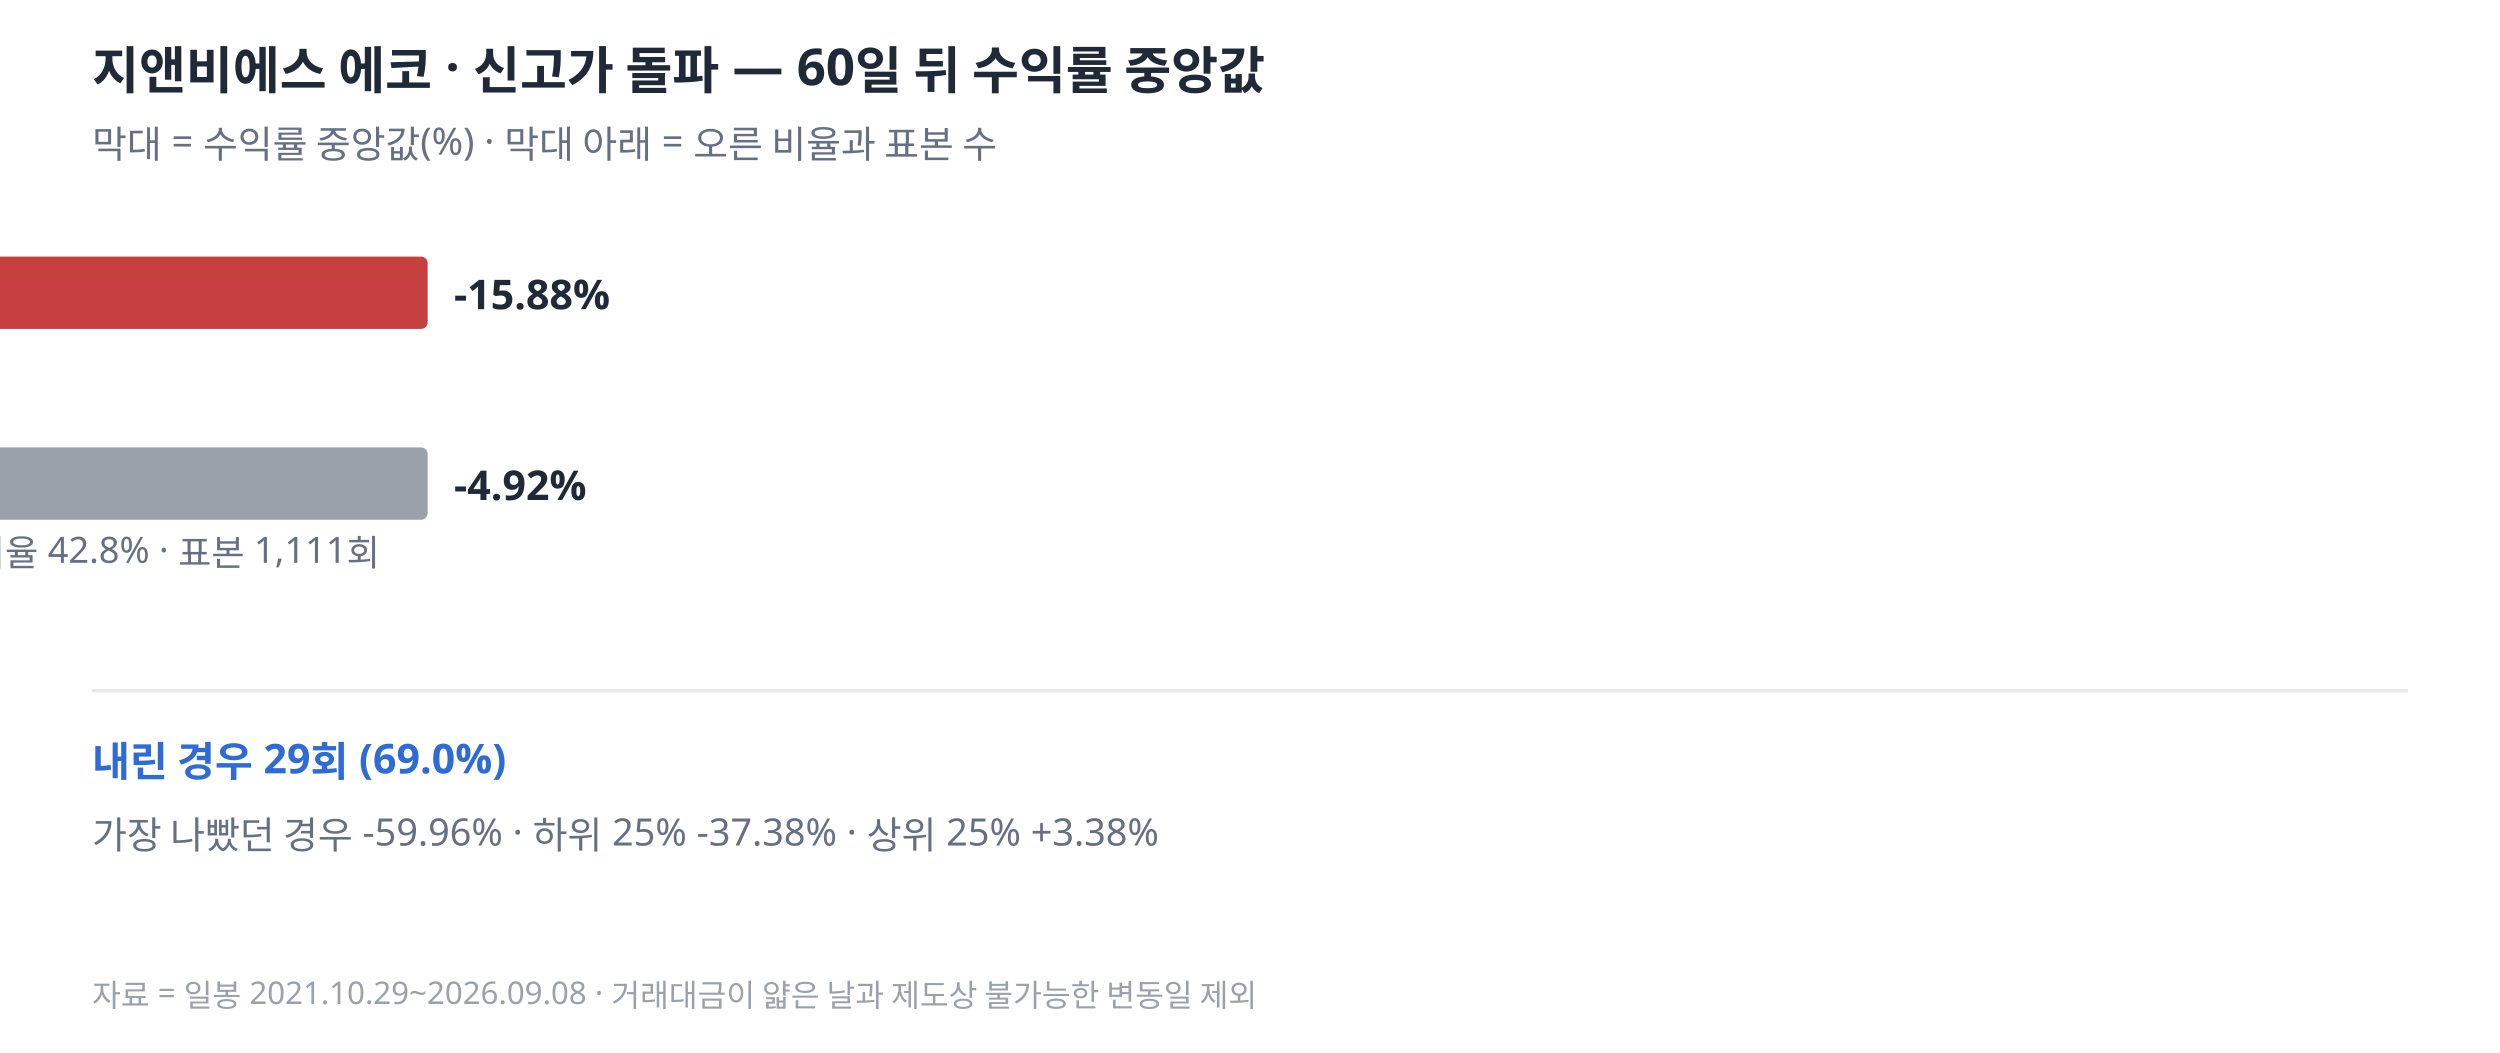
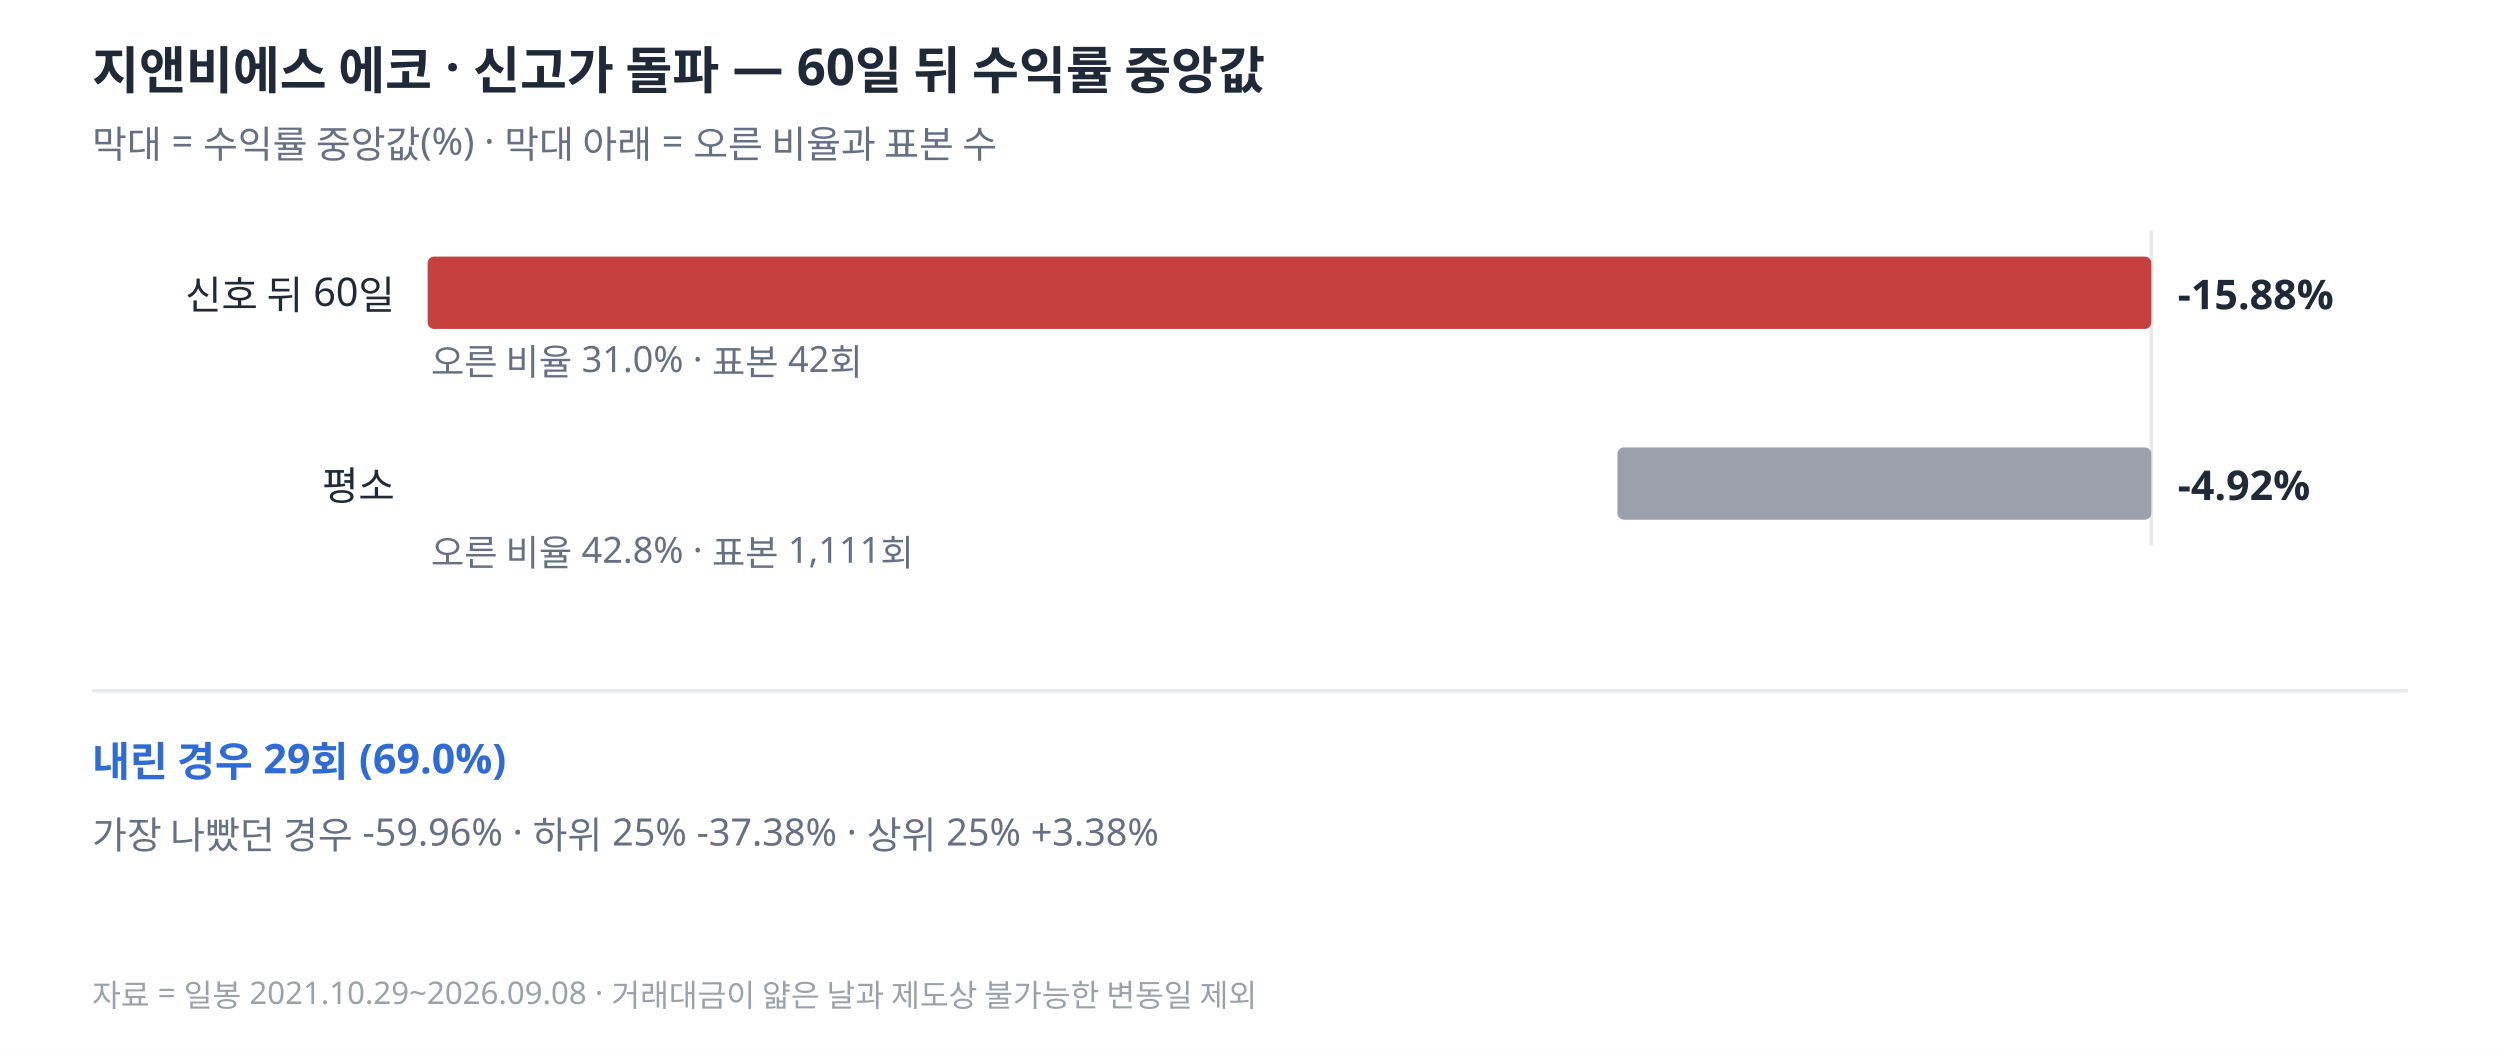
<svg xmlns="http://www.w3.org/2000/svg" viewBox="0 0 760 320" width="760" height="320" font-family="Malgun Gothic, 맑은 고딕, sans-serif">
  <rect width="760" height="320" fill="#FFFFFF" />
  <text x="28" y="27" font-size="15.5" font-weight="700" fill="#1F2937">지앤비에스 에코 · 신고가 돌파 — 60일 뒤 수익률 중앙값</text>
  <text x="28" y="48" font-size="11.5" fill="#667085">막대 = 수익률 중앙값(%) · 막대 아래 = 오른 비율과 표본 수</text>
+   <line x1="654.0" y1="70" x2="654.0" y2="166" stroke="#E6E8EC" />
  <text x="120" y="94" font-size="12" text-anchor="end" fill="#1F2937">신호 뒤 60일</text>
-   <rect x="-394.0" y="78" width="524.0" height="22" fill="#C6403F" rx="2" />
-   <text x="138.0" y="94" font-size="12.5" font-weight="700" fill="#1F2937">-15.88%</text>
-   <text x="-393.0" y="114" font-size="11" fill="#667085">오른 비율 31.0% · 표본 42회</text>
+   <rect x="130.0" y="78" width="524.0" height="22" fill="#C6403F" rx="2" />
+   <text x="662.0" y="94" font-size="12.5" font-weight="700" fill="#1F2937">-15.88%</text>
+   <text x="131.0" y="114" font-size="11" fill="#667085">오른 비율 31.0% · 표본 42회</text>
  <text x="120" y="152" font-size="12" text-anchor="end" fill="#1F2937">평소</text>
-   <rect x="-32.3" y="136" width="162.3" height="22" fill="#9AA1AB" rx="2" />
-   <text x="138.0" y="152" font-size="12.5" font-weight="700" fill="#1F2937">-4.92%</text>
-   <text x="-31.3" y="172" font-size="11" fill="#667085">오른 비율 42.8% · 표본 1,111회</text>
+   <rect x="491.7" y="136" width="162.3" height="22" fill="#9AA1AB" rx="2" />
+   <text x="662.0" y="152" font-size="12.5" font-weight="700" fill="#1F2937">-4.92%</text>
+   <text x="131.0" y="172" font-size="11" fill="#667085">오른 비율 42.8% · 표본 1,111회</text>
  <line x1="28" y1="210" x2="732" y2="210" stroke="#E6E8EC" />
  <text x="28" y="236" font-size="12.5" font-weight="700" fill="#2E6BD6">내린 경우 29회 (69.0%)</text>
  <text x="28" y="258" font-size="11.5" fill="#667085">가장 나빴던 경우 -59.96% · 하위 25% -37.38% · 상위 25% +3.38%</text>
  <text x="28" y="306" font-size="9.5" fill="#9AA1AB">자료 = 일봉 2021.10.29~2026.09.08 · 거래대금이 얇은 날과 제도상 불가능한 변동일 제외</text>
</svg>
